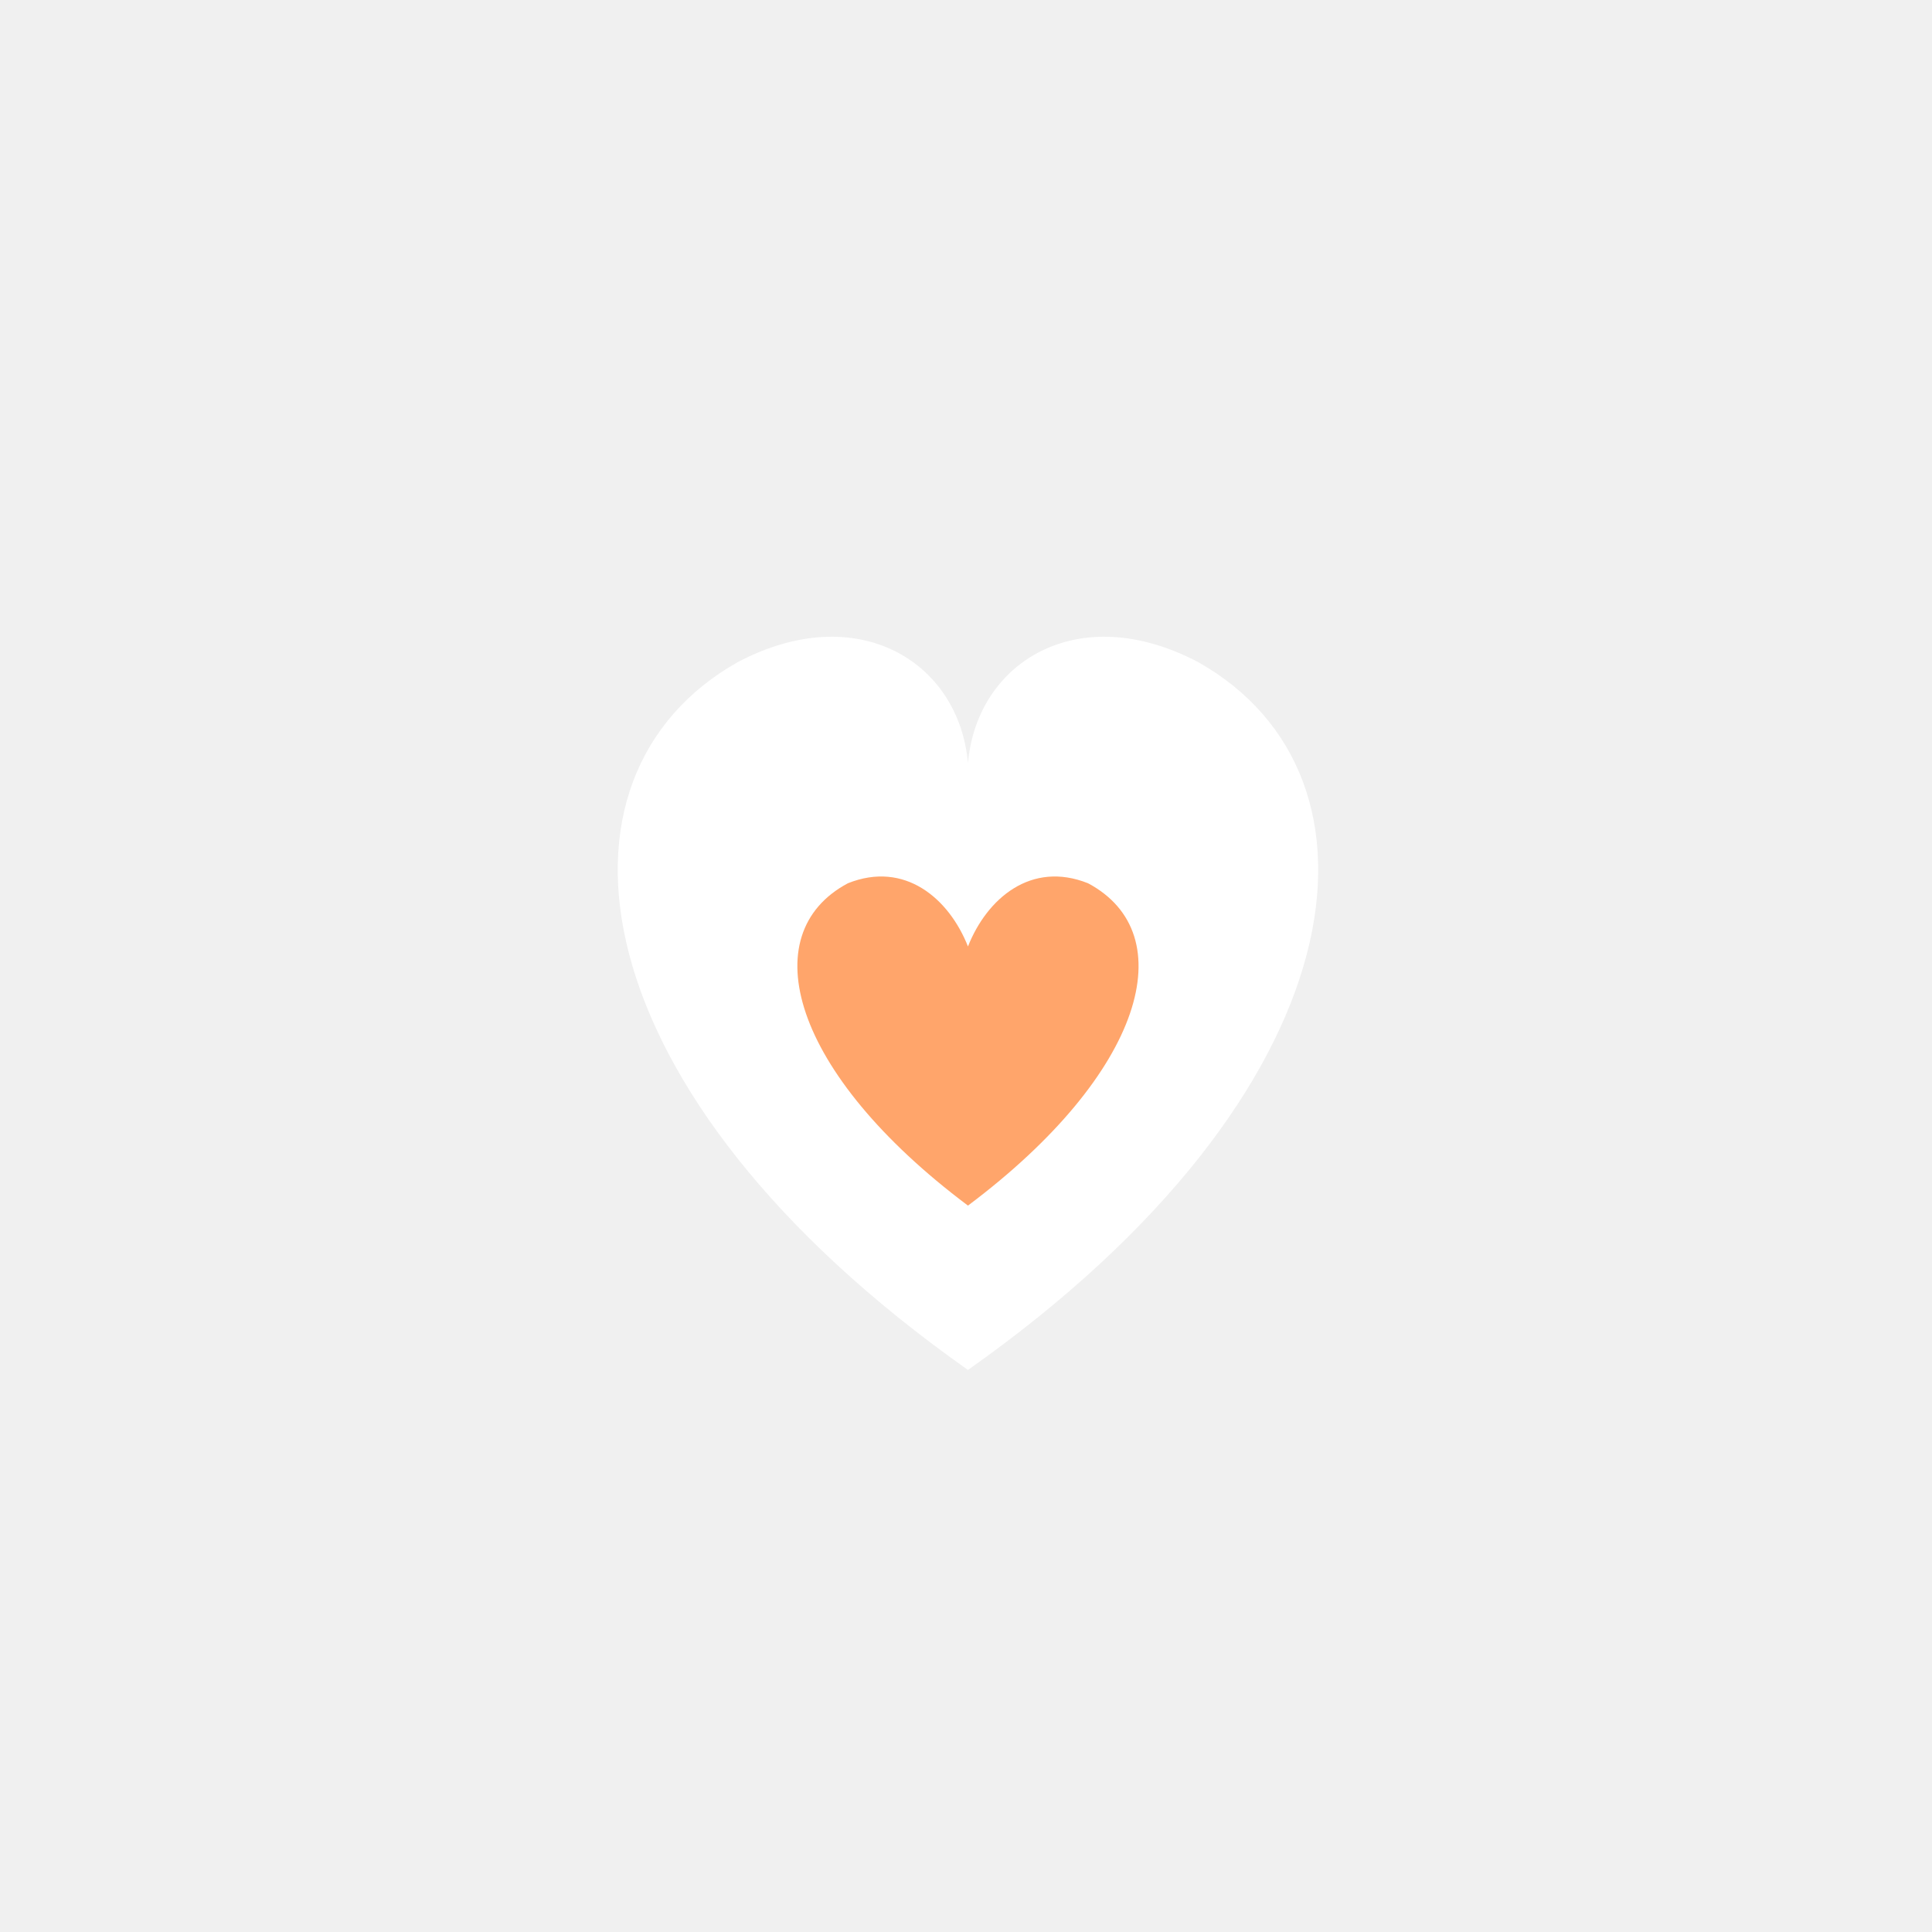
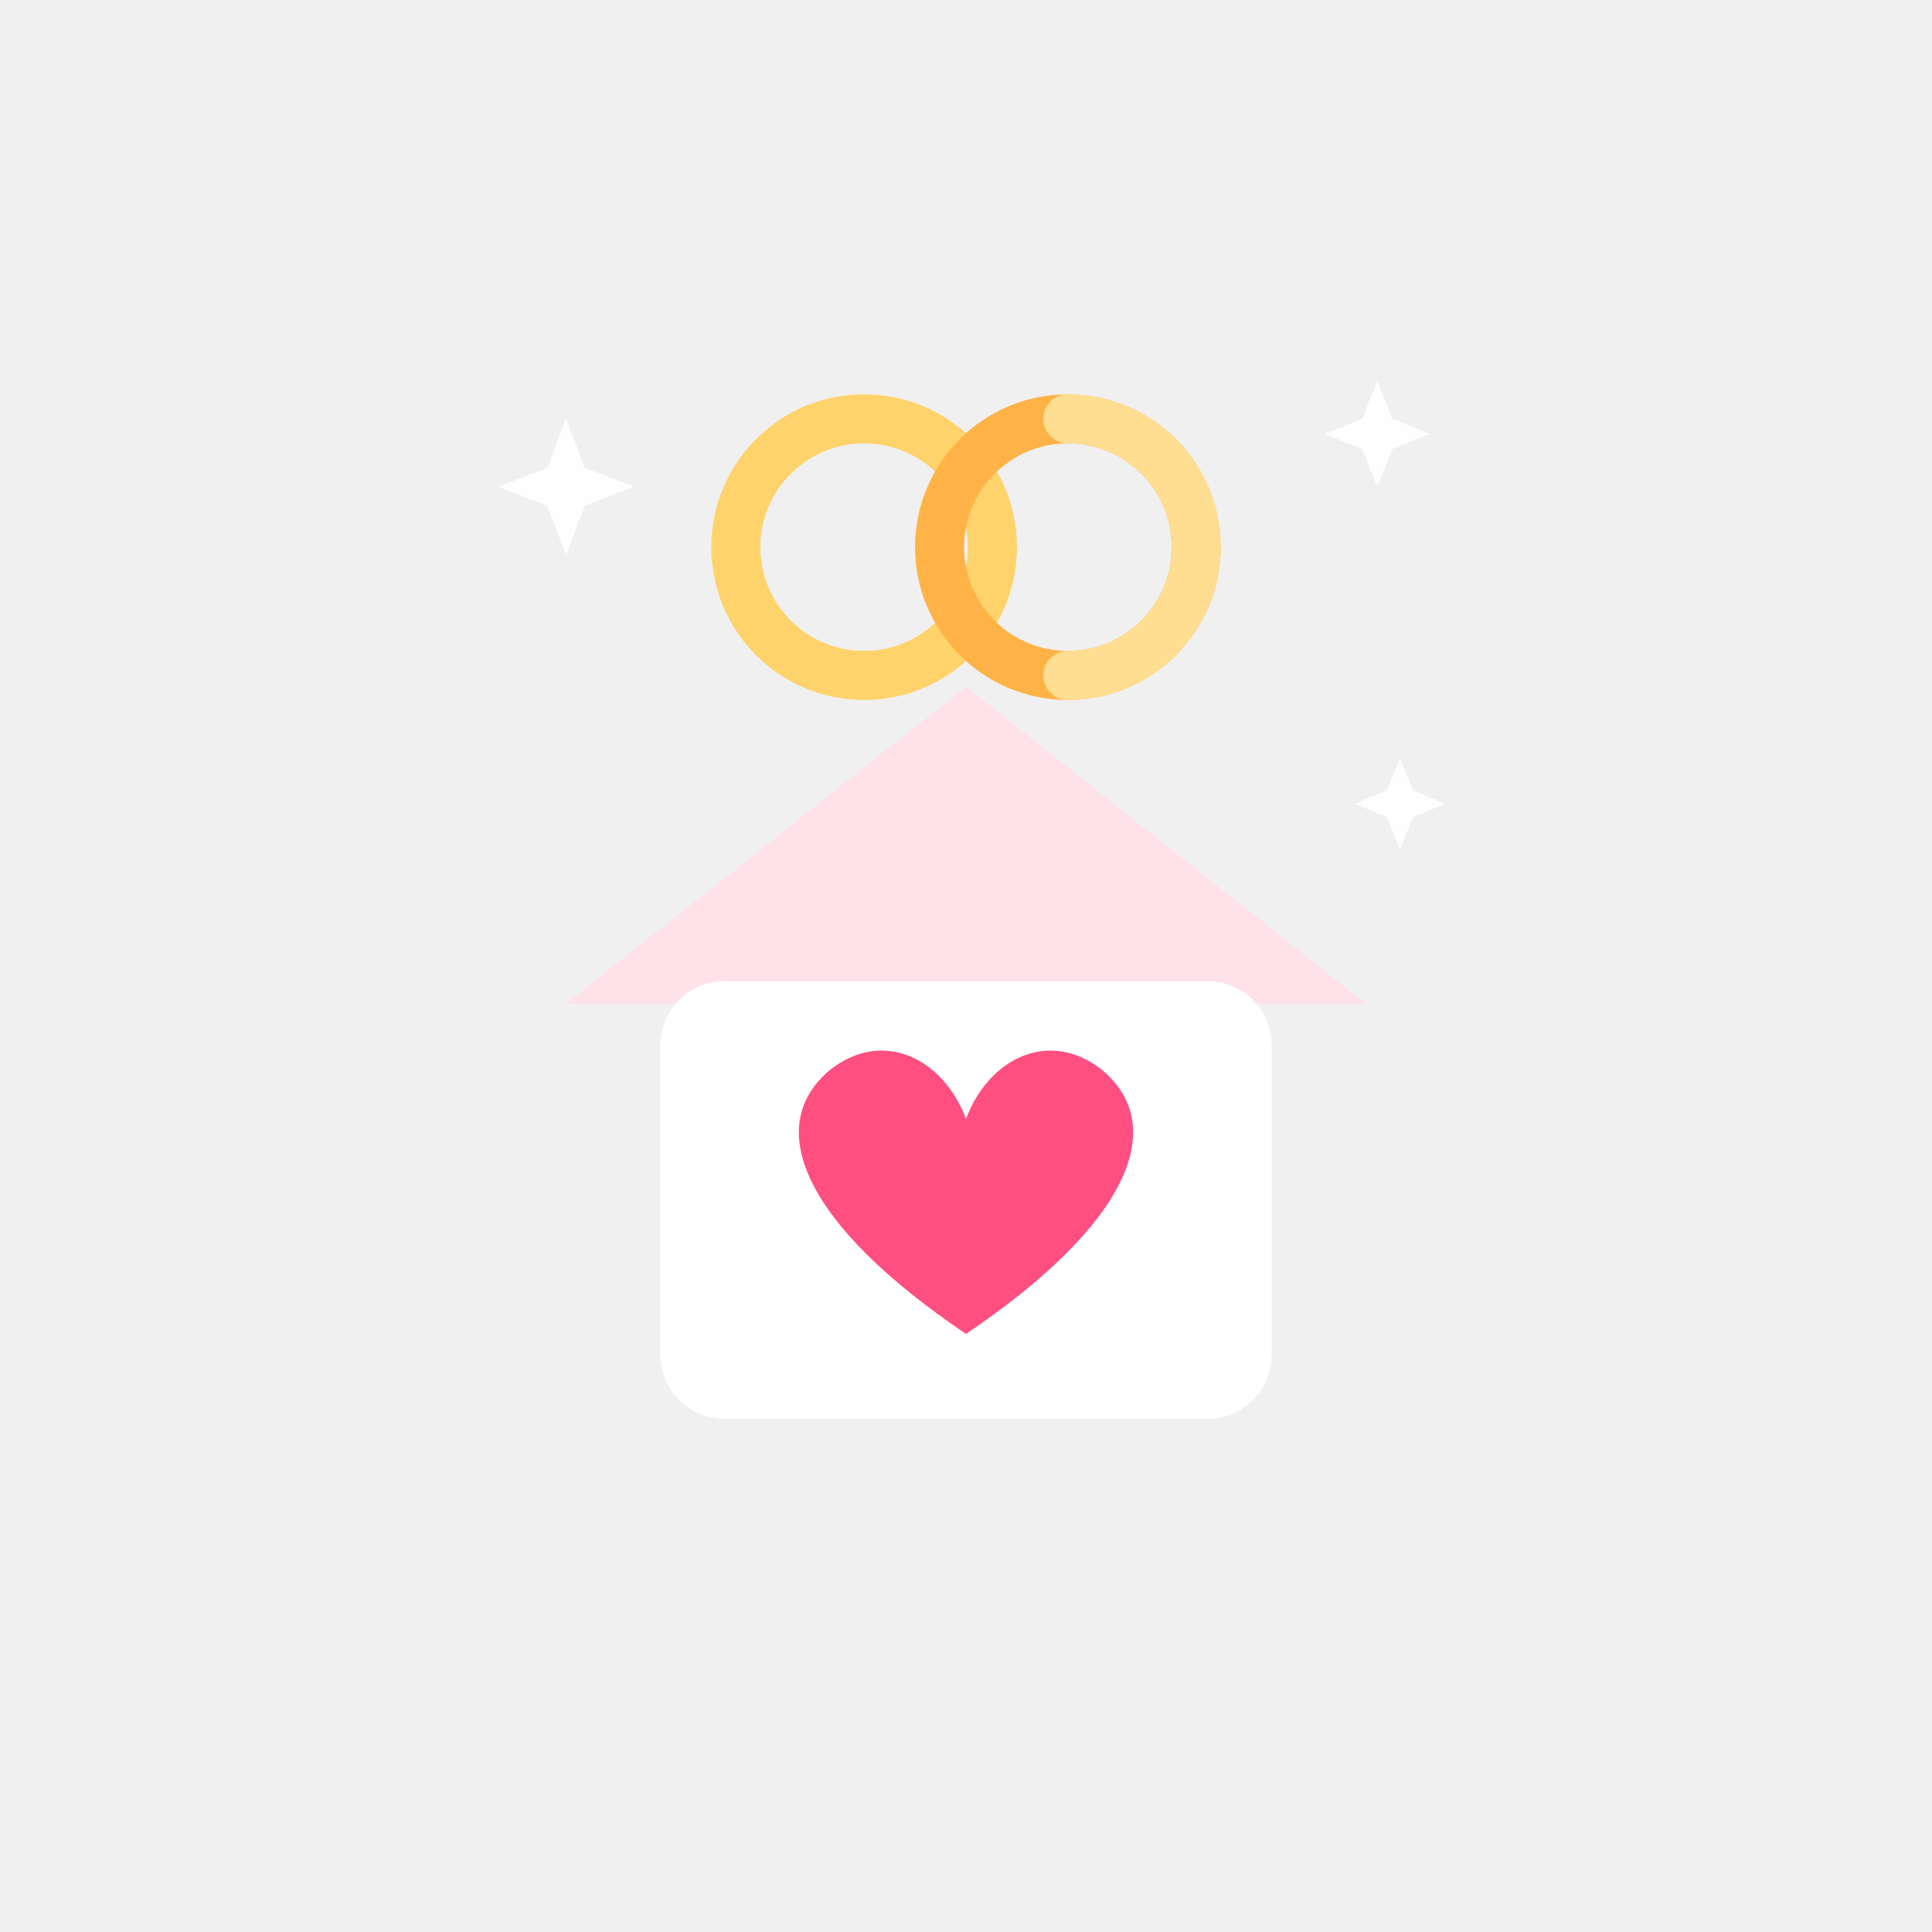
<svg xmlns="http://www.w3.org/2000/svg" viewBox="0 0 1024 1024">
-   <g transform="translate(170 170) scale(.67)">
-     <path d="M512 830C200 610 170 360 330 270c95-50 175 0 182 80 7-80 87-130 182-80 160 90 130 340-182 560z" fill="#fff" />
-     <path d="M512 700c-140-105-170-215-95-255 45-18 80 12 95 50 15-38 50-68 95-50 75 40 45 150-95 255z" fill="#ffa56b" />
+   <g transform="translate(512 512) scale(1) translate(-512 -540)">
+     <g>
+       <circle cx="458" cy="318" r="68" fill="none" stroke="#ffd36b" stroke-width="26" />
+       <circle cx="566" cy="318" r="68" fill="none" stroke="#ffb347" stroke-width="26" />
+       <path d="M566 250a68 68 0 0 1 0 136" fill="none" stroke="#ffe29a" stroke-width="26" stroke-linecap="round" opacity=".9" />
+       <path d="M300 560 L512 392 L724 560 Z" fill="#ffe1ea" />
+       <rect x="350" y="548" width="324" height="232" rx="34" fill="#ffffff" />
+       <path d="M512 735c-86-58-108-110-72-140 28-22 60-6 72 26 12-32 44-48 72-26 36 30 14 82-72 140z" fill="#ff4f81" />
+       <g fill="#fff" opacity=".95">
+         <path d="M300 250l10 26 26 10-26 10-10 26-10-26-26-10 26-10z" />
+         <path d="M730 230l8 20 20 8-20 8-8 20-8-20-20-8 20-8z" />
+         <path d="M742 430l7 17 17 7-17 7-7 17-7-17-17-7 17-7z" />
+       </g>
+     </g>
  </g>
</svg>
